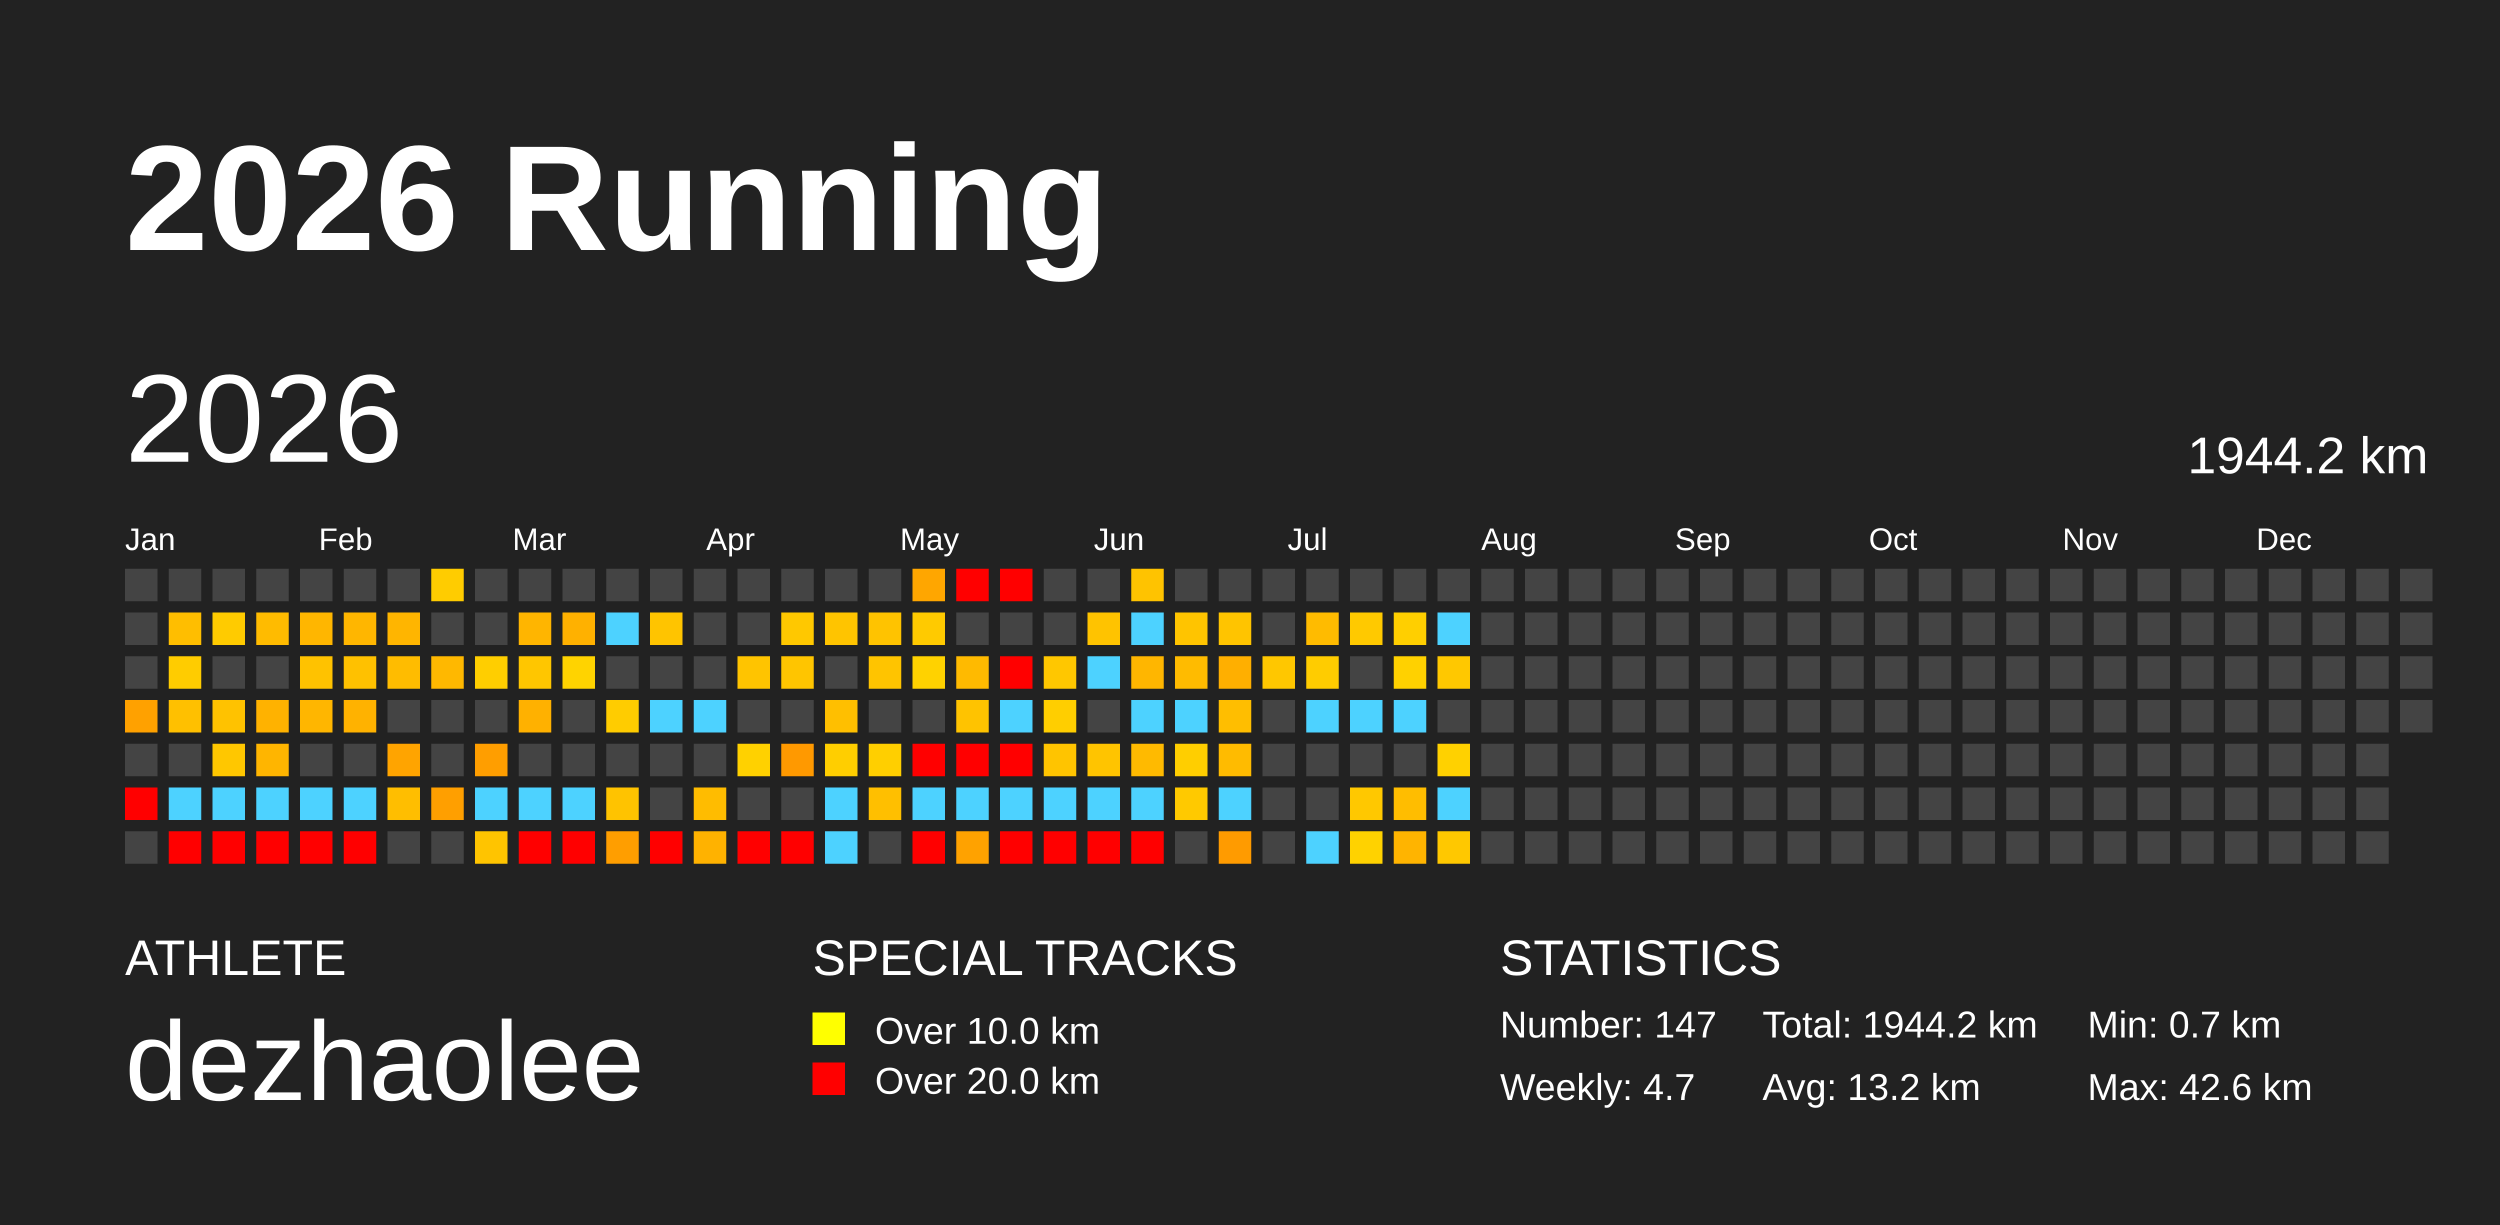
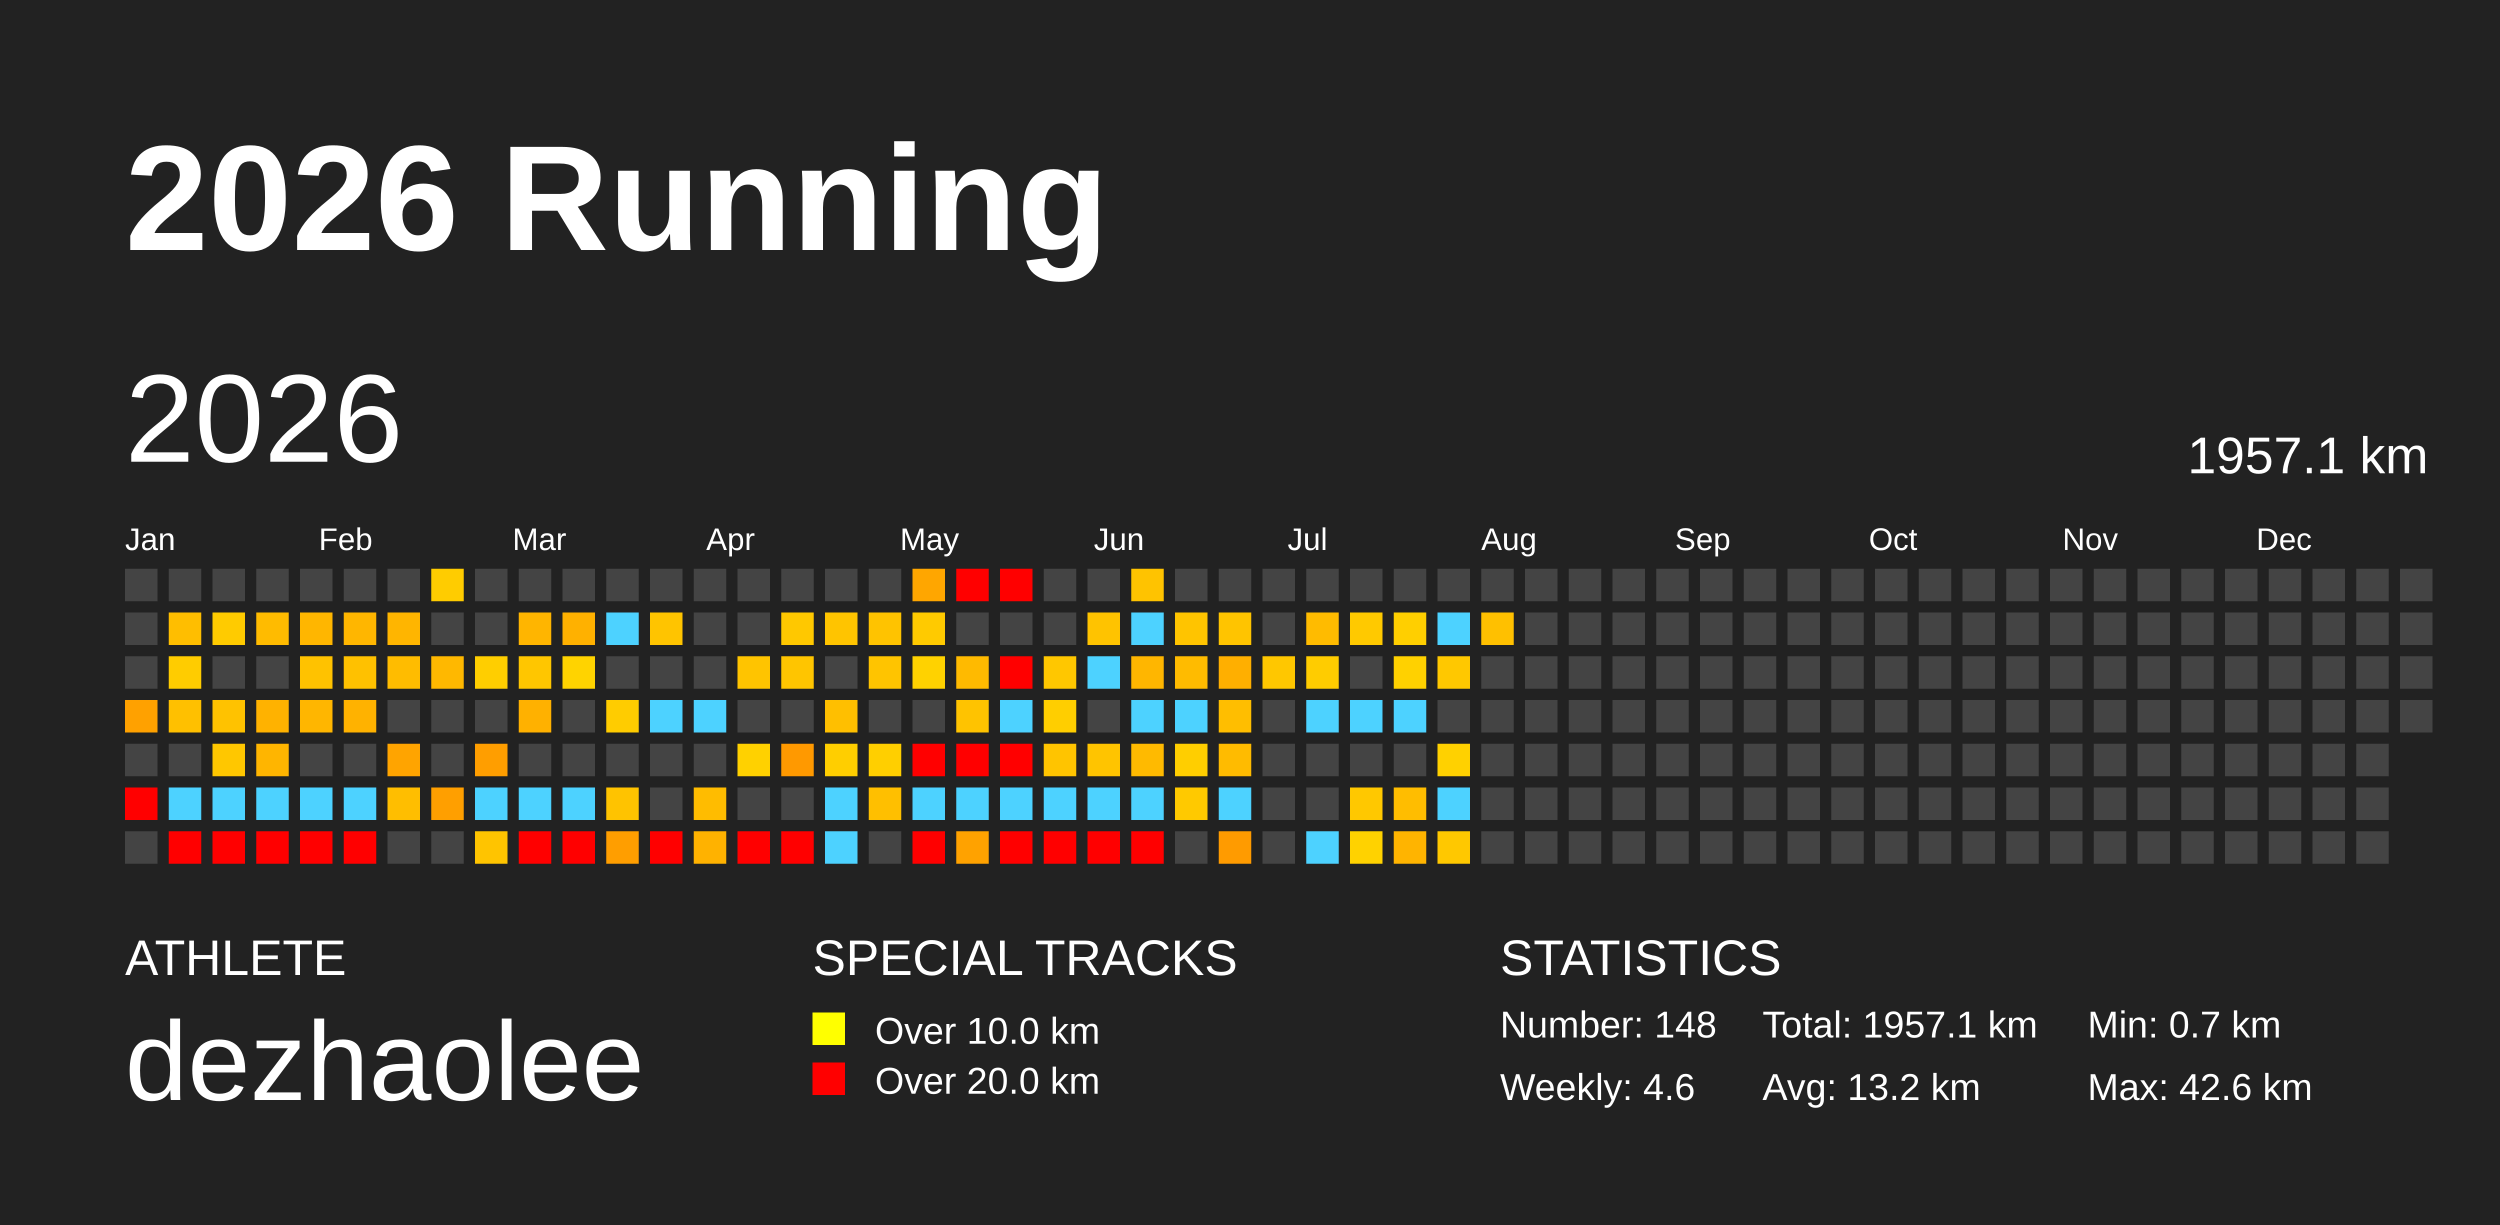
<svg xmlns="http://www.w3.org/2000/svg" baseProfile="full" height="98mm" version="1.1" viewBox="0,0,200,98" width="200mm">
  <defs />
  <rect fill="#222222" height="98" width="200" x="0" y="0" />
  <text fill="#FFFFFF" style="font-size:12px; font-family:Arial; font-weight:bold;" x="10" y="20">2026 Running</text>
  <text fill="#FFFFFF" style="font-size:4px; font-family:Arial" x="10" y="78">ATHLETE</text>
  <text fill="#FFFFFF" style="font-size:9px; font-family:Arial" x="10" y="88">dezhaolee</text>
  <text fill="#FFFFFF" style="font-size:4px; font-family:Arial" x="65" y="78">SPECIAL TRACKS</text>
  <rect fill="yellow" height="2.6" width="2.6" x="65" y="81" />
  <text fill="#FFFFFF" style="font-size:3px; font-family:Arial" x="70" y="83.5">Over 10.0 km</text>
  <rect fill="red" height="2.6" width="2.6" x="65" y="85" />
  <text fill="#FFFFFF" style="font-size:3px; font-family:Arial" x="70" y="87.5">Over 20.0 km</text>
  <text fill="#FFFFFF" style="font-size:4px; font-family:Arial" x="120" y="78">STATISTICS</text>
-   <text fill="#FFFFFF" style="font-size:3px; font-family:Arial" x="120" y="83">Number: 147</text>
-   <text fill="#FFFFFF" style="font-size:3px; font-family:Arial" x="120" y="88">Weekly: 4.7</text>
-   <text fill="#FFFFFF" style="font-size:3px; font-family:Arial" x="141" y="83">Total: 1944.2 km</text>
+   <text fill="#FFFFFF" style="font-size:3px; font-family:Arial" x="120" y="83">Number: 148</text>
+   <text fill="#FFFFFF" style="font-size:3px; font-family:Arial" x="120" y="88">Weekly: 4.6</text>
+   <text fill="#FFFFFF" style="font-size:3px; font-family:Arial" x="141" y="83">Total: 1957.1 km</text>
  <text fill="#FFFFFF" style="font-size:3px; font-family:Arial" x="141" y="88">Avg: 13.2 km</text>
  <text fill="#FFFFFF" style="font-size:3px; font-family:Arial" x="167" y="83">Min: 0.7 km</text>
  <text fill="#FFFFFF" style="font-size:3px; font-family:Arial" x="167" y="88">Max: 42.6 km</text>
  <text dominant-baseline="hanging" fill="#FFFFFF" style="font-size:10.0px; font-family:Arial;" x="10" y="30">2026</text>
-   <text dominant-baseline="hanging" fill="#FFFFFF" style="font-size:4.125px; font-family:Arial;" x="175" y="35">1944.2 km</text>
+   <text dominant-baseline="hanging" fill="#FFFFFF" style="font-size:4.125px; font-family:Arial;" x="175" y="35">1957.1 km</text>
  <text fill="#FFFFFF" style="font-size:2.5px; font-family:Arial" x="10.0" y="44">Jan</text>
  <text fill="#FFFFFF" style="font-size:2.5px; font-family:Arial" x="25.5" y="44">Feb</text>
  <text fill="#FFFFFF" style="font-size:2.5px; font-family:Arial" x="41.0" y="44">Mar</text>
  <text fill="#FFFFFF" style="font-size:2.5px; font-family:Arial" x="56.5" y="44">Apr</text>
  <text fill="#FFFFFF" style="font-size:2.5px; font-family:Arial" x="72.0" y="44">May</text>
  <text fill="#FFFFFF" style="font-size:2.5px; font-family:Arial" x="87.5" y="44">Jun</text>
  <text fill="#FFFFFF" style="font-size:2.5px; font-family:Arial" x="103.0" y="44">Jul</text>
  <text fill="#FFFFFF" style="font-size:2.5px; font-family:Arial" x="118.5" y="44">Aug</text>
  <text fill="#FFFFFF" style="font-size:2.5px; font-family:Arial" x="134.0" y="44">Sep</text>
  <text fill="#FFFFFF" style="font-size:2.5px; font-family:Arial" x="149.5" y="44">Oct</text>
  <text fill="#FFFFFF" style="font-size:2.5px; font-family:Arial" x="165.0" y="44">Nov</text>
  <text fill="#FFFFFF" style="font-size:2.5px; font-family:Arial" x="180.5" y="44">Dec</text>
  <rect fill="#444444" height="2.6" width="2.6" x="10.0" y="45.5" />
  <rect fill="#444444" height="2.6" width="2.6" x="10.0" y="49.0" />
  <rect fill="#444444" height="2.6" width="2.6" x="10.0" y="52.5" />
  <rect fill="#ffa100" height="2.6" width="2.6" x="10.0" y="56.0" />
  <rect fill="#444444" height="2.6" width="2.6" x="10.0" y="59.5" />
  <rect fill="red" height="2.6" width="2.6" x="10.0" y="63.0" />
  <rect fill="#444444" height="2.6" width="2.6" x="10.0" y="66.5" />
  <rect fill="#444444" height="2.6" width="2.6" x="13.5" y="45.5" />
  <rect fill="#ffbe00" height="2.6" width="2.6" x="13.5" y="49.0" />
  <rect fill="#ffcc00" height="2.6" width="2.6" x="13.5" y="52.5" />
  <rect fill="#ffc000" height="2.6" width="2.6" x="13.5" y="56.0" />
  <rect fill="#444444" height="2.6" width="2.6" x="13.5" y="59.5" />
  <rect fill="#4dd2ff" height="2.6" width="2.6" x="13.5" y="63.0" />
  <rect fill="red" height="2.6" width="2.6" x="13.5" y="66.5" />
  <rect fill="#444444" height="2.6" width="2.6" x="17.0" y="45.5" />
  <rect fill="#ffcb00" height="2.6" width="2.6" x="17.0" y="49.0" />
  <rect fill="#444444" height="2.6" width="2.6" x="17.0" y="52.5" />
  <rect fill="#ffc200" height="2.6" width="2.6" x="17.0" y="56.0" />
  <rect fill="#ffc700" height="2.6" width="2.6" x="17.0" y="59.5" />
  <rect fill="#4dd2ff" height="2.6" width="2.6" x="17.0" y="63.0" />
  <rect fill="red" height="2.6" width="2.6" x="17.0" y="66.5" />
  <rect fill="#444444" height="2.6" width="2.6" x="20.5" y="45.5" />
  <rect fill="#ffbb00" height="2.6" width="2.6" x="20.5" y="49.0" />
  <rect fill="#444444" height="2.6" width="2.6" x="20.5" y="52.5" />
  <rect fill="#ffb200" height="2.6" width="2.6" x="20.5" y="56.0" />
  <rect fill="#ffb500" height="2.6" width="2.6" x="20.5" y="59.5" />
  <rect fill="#4dd2ff" height="2.6" width="2.6" x="20.5" y="63.0" />
  <rect fill="red" height="2.6" width="2.6" x="20.5" y="66.5" />
  <rect fill="#444444" height="2.6" width="2.6" x="24.0" y="45.5" />
  <rect fill="#ffb600" height="2.6" width="2.6" x="24.0" y="49.0" />
  <rect fill="#ffc200" height="2.6" width="2.6" x="24.0" y="52.5" />
  <rect fill="#ffb600" height="2.6" width="2.6" x="24.0" y="56.0" />
  <rect fill="#444444" height="2.6" width="2.6" x="24.0" y="59.5" />
  <rect fill="#4dd2ff" height="2.6" width="2.6" x="24.0" y="63.0" />
  <rect fill="red" height="2.6" width="2.6" x="24.0" y="66.5" />
  <rect fill="#444444" height="2.6" width="2.6" x="27.5" y="45.5" />
  <rect fill="#ffb600" height="2.6" width="2.6" x="27.5" y="49.0" />
  <rect fill="#ffc100" height="2.6" width="2.6" x="27.5" y="52.5" />
  <rect fill="#ffb200" height="2.6" width="2.6" x="27.5" y="56.0" />
  <rect fill="#444444" height="2.6" width="2.6" x="27.5" y="59.5" />
  <rect fill="#4dd2ff" height="2.6" width="2.6" x="27.5" y="63.0" />
  <rect fill="red" height="2.6" width="2.6" x="27.5" y="66.5" />
  <rect fill="#444444" height="2.6" width="2.6" x="31.0" y="45.5" />
  <rect fill="#ffb500" height="2.6" width="2.6" x="31.0" y="49.0" />
  <rect fill="#ffbc00" height="2.6" width="2.6" x="31.0" y="52.5" />
  <rect fill="#444444" height="2.6" width="2.6" x="31.0" y="56.0" />
  <rect fill="#ffa400" height="2.6" width="2.6" x="31.0" y="59.5" />
  <rect fill="#ffbe00" height="2.6" width="2.6" x="31.0" y="63.0" />
  <rect fill="#444444" height="2.6" width="2.6" x="31.0" y="66.5" />
  <rect fill="#ffcc00" height="2.6" width="2.6" x="34.5" y="45.5" />
  <rect fill="#444444" height="2.6" width="2.6" x="34.5" y="49.0" />
  <rect fill="#ffb800" height="2.6" width="2.6" x="34.5" y="52.5" />
  <rect fill="#444444" height="2.6" width="2.6" x="34.5" y="56.0" />
  <rect fill="#444444" height="2.6" width="2.6" x="34.5" y="59.5" />
  <rect fill="#ff9f00" height="2.6" width="2.6" x="34.5" y="63.0" />
  <rect fill="#444444" height="2.6" width="2.6" x="34.5" y="66.5" />
  <rect fill="#444444" height="2.6" width="2.6" x="38.0" y="45.5" />
  <rect fill="#444444" height="2.6" width="2.6" x="38.0" y="49.0" />
  <rect fill="#ffce00" height="2.6" width="2.6" x="38.0" y="52.5" />
  <rect fill="#444444" height="2.6" width="2.6" x="38.0" y="56.0" />
  <rect fill="#ff9e00" height="2.6" width="2.6" x="38.0" y="59.5" />
  <rect fill="#4dd2ff" height="2.6" width="2.6" x="38.0" y="63.0" />
  <rect fill="#ffc400" height="2.6" width="2.6" x="38.0" y="66.5" />
  <rect fill="#444444" height="2.6" width="2.6" x="41.5" y="45.5" />
  <rect fill="#ffb500" height="2.6" width="2.6" x="41.5" y="49.0" />
  <rect fill="#ffc600" height="2.6" width="2.6" x="41.5" y="52.5" />
  <rect fill="#ffb100" height="2.6" width="2.6" x="41.5" y="56.0" />
  <rect fill="#444444" height="2.6" width="2.6" x="41.5" y="59.5" />
  <rect fill="#4dd2ff" height="2.6" width="2.6" x="41.5" y="63.0" />
  <rect fill="red" height="2.6" width="2.6" x="41.5" y="66.5" />
  <rect fill="#444444" height="2.6" width="2.6" x="45.0" y="45.5" />
  <rect fill="#ffb100" height="2.6" width="2.6" x="45.0" y="49.0" />
  <rect fill="#ffd300" height="2.6" width="2.6" x="45.0" y="52.5" />
  <rect fill="#444444" height="2.6" width="2.6" x="45.0" y="56.0" />
  <rect fill="#444444" height="2.6" width="2.6" x="45.0" y="59.5" />
  <rect fill="#4dd2ff" height="2.6" width="2.6" x="45.0" y="63.0" />
  <rect fill="red" height="2.6" width="2.6" x="45.0" y="66.5" />
  <rect fill="#444444" height="2.6" width="2.6" x="48.5" y="45.5" />
  <rect fill="#4dd2ff" height="2.6" width="2.6" x="48.5" y="49.0" />
  <rect fill="#444444" height="2.6" width="2.6" x="48.5" y="52.5" />
  <rect fill="#ffcc00" height="2.6" width="2.6" x="48.5" y="56.0" />
  <rect fill="#444444" height="2.6" width="2.6" x="48.5" y="59.5" />
  <rect fill="#ffc300" height="2.6" width="2.6" x="48.5" y="63.0" />
  <rect fill="#ff9e00" height="2.6" width="2.6" x="48.5" y="66.5" />
  <rect fill="#444444" height="2.6" width="2.6" x="52.0" y="45.5" />
  <rect fill="#ffc400" height="2.6" width="2.6" x="52.0" y="49.0" />
  <rect fill="#444444" height="2.6" width="2.6" x="52.0" y="52.5" />
  <rect fill="#4dd2ff" height="2.6" width="2.6" x="52.0" y="56.0" />
  <rect fill="#444444" height="2.6" width="2.6" x="52.0" y="59.5" />
  <rect fill="#444444" height="2.6" width="2.6" x="52.0" y="63.0" />
  <rect fill="red" height="2.6" width="2.6" x="52.0" y="66.5" />
  <rect fill="#444444" height="2.6" width="2.6" x="55.5" y="45.5" />
  <rect fill="#444444" height="2.6" width="2.6" x="55.5" y="49.0" />
  <rect fill="#444444" height="2.6" width="2.6" x="55.5" y="52.5" />
  <rect fill="#4dd2ff" height="2.6" width="2.6" x="55.5" y="56.0" />
  <rect fill="#444444" height="2.6" width="2.6" x="55.5" y="59.5" />
  <rect fill="#ffbc00" height="2.6" width="2.6" x="55.5" y="63.0" />
  <rect fill="#ffb200" height="2.6" width="2.6" x="55.5" y="66.5" />
  <rect fill="#444444" height="2.6" width="2.6" x="59.0" y="45.5" />
  <rect fill="#444444" height="2.6" width="2.6" x="59.0" y="49.0" />
  <rect fill="#ffc400" height="2.6" width="2.6" x="59.0" y="52.5" />
  <rect fill="#444444" height="2.6" width="2.6" x="59.0" y="56.0" />
  <rect fill="#ffd100" height="2.6" width="2.6" x="59.0" y="59.5" />
  <rect fill="#444444" height="2.6" width="2.6" x="59.0" y="63.0" />
  <rect fill="red" height="2.6" width="2.6" x="59.0" y="66.5" />
  <rect fill="#444444" height="2.6" width="2.6" x="62.5" y="45.5" />
  <rect fill="#ffc800" height="2.6" width="2.6" x="62.5" y="49.0" />
  <rect fill="#ffc500" height="2.6" width="2.6" x="62.5" y="52.5" />
  <rect fill="#444444" height="2.6" width="2.6" x="62.5" y="56.0" />
  <rect fill="#ff9900" height="2.6" width="2.6" x="62.5" y="59.5" />
  <rect fill="#444444" height="2.6" width="2.6" x="62.5" y="63.0" />
  <rect fill="red" height="2.6" width="2.6" x="62.5" y="66.5" />
  <rect fill="#444444" height="2.6" width="2.6" x="66.0" y="45.5" />
  <rect fill="#ffc400" height="2.6" width="2.6" x="66.0" y="49.0" />
  <rect fill="#444444" height="2.6" width="2.6" x="66.0" y="52.5" />
  <rect fill="#ffbf00" height="2.6" width="2.6" x="66.0" y="56.0" />
  <rect fill="#ffce00" height="2.6" width="2.6" x="66.0" y="59.5" />
  <rect fill="#4dd2ff" height="2.6" width="2.6" x="66.0" y="63.0" />
  <rect fill="#4dd2ff" height="2.6" width="2.6" x="66.0" y="66.5" />
  <rect fill="#444444" height="2.6" width="2.6" x="69.5" y="45.5" />
  <rect fill="#ffc300" height="2.6" width="2.6" x="69.5" y="49.0" />
  <rect fill="#ffc400" height="2.6" width="2.6" x="69.5" y="52.5" />
  <rect fill="#444444" height="2.6" width="2.6" x="69.5" y="56.0" />
  <rect fill="#ffcf00" height="2.6" width="2.6" x="69.5" y="59.5" />
  <rect fill="#ffbf00" height="2.6" width="2.6" x="69.5" y="63.0" />
  <rect fill="#444444" height="2.6" width="2.6" x="69.5" y="66.5" />
  <rect fill="#ffa600" height="2.6" width="2.6" x="73.0" y="45.5" />
  <rect fill="#ffca00" height="2.6" width="2.6" x="73.0" y="49.0" />
  <rect fill="#ffd200" height="2.6" width="2.6" x="73.0" y="52.5" />
  <rect fill="#444444" height="2.6" width="2.6" x="73.0" y="56.0" />
  <rect fill="red" height="2.6" width="2.6" x="73.0" y="59.5" />
  <rect fill="#4dd2ff" height="2.6" width="2.6" x="73.0" y="63.0" />
  <rect fill="red" height="2.6" width="2.6" x="73.0" y="66.5" />
  <rect fill="red" height="2.6" width="2.6" x="76.5" y="45.5" />
  <rect fill="#444444" height="2.6" width="2.6" x="76.5" y="49.0" />
  <rect fill="#ffba00" height="2.6" width="2.6" x="76.5" y="52.5" />
  <rect fill="#ffc300" height="2.6" width="2.6" x="76.5" y="56.0" />
  <rect fill="red" height="2.6" width="2.6" x="76.5" y="59.5" />
  <rect fill="#4dd2ff" height="2.6" width="2.6" x="76.5" y="63.0" />
  <rect fill="#ffa200" height="2.6" width="2.6" x="76.5" y="66.5" />
  <rect fill="red" height="2.6" width="2.6" x="80.0" y="45.5" />
  <rect fill="#444444" height="2.6" width="2.6" x="80.0" y="49.0" />
  <rect fill="red" height="2.6" width="2.6" x="80.0" y="52.5" />
  <rect fill="#4dd2ff" height="2.6" width="2.6" x="80.0" y="56.0" />
  <rect fill="red" height="2.6" width="2.6" x="80.0" y="59.5" />
  <rect fill="#4dd2ff" height="2.6" width="2.6" x="80.0" y="63.0" />
  <rect fill="red" height="2.6" width="2.6" x="80.0" y="66.5" />
  <rect fill="#444444" height="2.6" width="2.6" x="83.5" y="45.5" />
  <rect fill="#444444" height="2.6" width="2.6" x="83.5" y="49.0" />
  <rect fill="#ffc700" height="2.6" width="2.6" x="83.5" y="52.5" />
  <rect fill="#ffce00" height="2.6" width="2.6" x="83.5" y="56.0" />
  <rect fill="#ffc400" height="2.6" width="2.6" x="83.5" y="59.5" />
  <rect fill="#4dd2ff" height="2.6" width="2.6" x="83.5" y="63.0" />
  <rect fill="red" height="2.6" width="2.6" x="83.5" y="66.5" />
  <rect fill="#444444" height="2.6" width="2.6" x="87.0" y="45.5" />
  <rect fill="#ffc300" height="2.6" width="2.6" x="87.0" y="49.0" />
  <rect fill="#4dd2ff" height="2.6" width="2.6" x="87.0" y="52.5" />
  <rect fill="#444444" height="2.6" width="2.6" x="87.0" y="56.0" />
  <rect fill="#ffc400" height="2.6" width="2.6" x="87.0" y="59.5" />
  <rect fill="#4dd2ff" height="2.6" width="2.6" x="87.0" y="63.0" />
  <rect fill="red" height="2.6" width="2.6" x="87.0" y="66.5" />
  <rect fill="#ffc300" height="2.6" width="2.6" x="90.5" y="45.5" />
  <rect fill="#4dd2ff" height="2.6" width="2.6" x="90.5" y="49.0" />
  <rect fill="#ffb600" height="2.6" width="2.6" x="90.5" y="52.5" />
  <rect fill="#4dd2ff" height="2.6" width="2.6" x="90.5" y="56.0" />
  <rect fill="#ffba00" height="2.6" width="2.6" x="90.5" y="59.5" />
  <rect fill="#4dd2ff" height="2.6" width="2.6" x="90.5" y="63.0" />
  <rect fill="red" height="2.6" width="2.6" x="90.5" y="66.5" />
  <rect fill="#444444" height="2.6" width="2.6" x="94.0" y="45.5" />
  <rect fill="#ffc400" height="2.6" width="2.6" x="94.0" y="49.0" />
  <rect fill="#ffbb00" height="2.6" width="2.6" x="94.0" y="52.5" />
  <rect fill="#4dd2ff" height="2.6" width="2.6" x="94.0" y="56.0" />
  <rect fill="#ffce00" height="2.6" width="2.6" x="94.0" y="59.5" />
  <rect fill="#ffc900" height="2.6" width="2.6" x="94.0" y="63.0" />
  <rect fill="#444444" height="2.6" width="2.6" x="94.0" y="66.5" />
  <rect fill="#444444" height="2.6" width="2.6" x="97.5" y="45.5" />
  <rect fill="#ffc400" height="2.6" width="2.6" x="97.5" y="49.0" />
  <rect fill="#ffaf00" height="2.6" width="2.6" x="97.5" y="52.5" />
  <rect fill="#ffbe00" height="2.6" width="2.6" x="97.5" y="56.0" />
  <rect fill="#ffbb00" height="2.6" width="2.6" x="97.5" y="59.5" />
  <rect fill="#4dd2ff" height="2.6" width="2.6" x="97.5" y="63.0" />
  <rect fill="#ff9b00" height="2.6" width="2.6" x="97.5" y="66.5" />
  <rect fill="#444444" height="2.6" width="2.6" x="101.0" y="45.5" />
  <rect fill="#444444" height="2.6" width="2.6" x="101.0" y="49.0" />
  <rect fill="#ffc700" height="2.6" width="2.6" x="101.0" y="52.5" />
  <rect fill="#444444" height="2.6" width="2.6" x="101.0" y="56.0" />
  <rect fill="#444444" height="2.6" width="2.6" x="101.0" y="59.5" />
  <rect fill="#444444" height="2.6" width="2.6" x="101.0" y="63.0" />
  <rect fill="#444444" height="2.6" width="2.6" x="101.0" y="66.5" />
  <rect fill="#444444" height="2.6" width="2.6" x="104.5" y="45.5" />
  <rect fill="#ffbb00" height="2.6" width="2.6" x="104.5" y="49.0" />
  <rect fill="#ffcc00" height="2.6" width="2.6" x="104.5" y="52.5" />
  <rect fill="#4dd2ff" height="2.6" width="2.6" x="104.5" y="56.0" />
  <rect fill="#444444" height="2.6" width="2.6" x="104.5" y="59.5" />
  <rect fill="#444444" height="2.6" width="2.6" x="104.5" y="63.0" />
  <rect fill="#4dd2ff" height="2.6" width="2.6" x="104.5" y="66.5" />
  <rect fill="#444444" height="2.6" width="2.6" x="108.0" y="45.5" />
  <rect fill="#ffc900" height="2.6" width="2.6" x="108.0" y="49.0" />
  <rect fill="#444444" height="2.6" width="2.6" x="108.0" y="52.5" />
  <rect fill="#4dd2ff" height="2.6" width="2.6" x="108.0" y="56.0" />
  <rect fill="#444444" height="2.6" width="2.6" x="108.0" y="59.5" />
  <rect fill="#ffc800" height="2.6" width="2.6" x="108.0" y="63.0" />
  <rect fill="#ffd200" height="2.6" width="2.6" x="108.0" y="66.5" />
  <rect fill="#444444" height="2.6" width="2.6" x="111.5" y="45.5" />
  <rect fill="#ffcf00" height="2.6" width="2.6" x="111.5" y="49.0" />
  <rect fill="#ffd100" height="2.6" width="2.6" x="111.5" y="52.5" />
  <rect fill="#4dd2ff" height="2.6" width="2.6" x="111.5" y="56.0" />
  <rect fill="#444444" height="2.6" width="2.6" x="111.5" y="59.5" />
  <rect fill="#ffbd00" height="2.6" width="2.6" x="111.5" y="63.0" />
  <rect fill="#ffb400" height="2.6" width="2.6" x="111.5" y="66.5" />
  <rect fill="#444444" height="2.6" width="2.6" x="115.0" y="45.5" />
  <rect fill="#4dd2ff" height="2.6" width="2.6" x="115.0" y="49.0" />
  <rect fill="#ffc800" height="2.6" width="2.6" x="115.0" y="52.5" />
  <rect fill="#444444" height="2.6" width="2.6" x="115.0" y="56.0" />
  <rect fill="#ffd100" height="2.6" width="2.6" x="115.0" y="59.5" />
  <rect fill="#4dd2ff" height="2.6" width="2.6" x="115.0" y="63.0" />
  <rect fill="#ffc800" height="2.6" width="2.6" x="115.0" y="66.5" />
  <rect fill="#444444" height="2.6" width="2.6" x="118.5" y="45.5" />
-   <rect fill="#444444" height="2.6" width="2.6" x="118.5" y="49.0" />
+   <rect fill="#ffc000" height="2.6" width="2.6" x="118.5" y="49.0" />
  <rect fill="#444444" height="2.6" width="2.6" x="118.5" y="52.5" />
  <rect fill="#444444" height="2.6" width="2.6" x="118.5" y="56.0" />
  <rect fill="#444444" height="2.6" width="2.6" x="118.5" y="59.5" />
  <rect fill="#444444" height="2.6" width="2.6" x="118.5" y="63.0" />
  <rect fill="#444444" height="2.6" width="2.6" x="118.5" y="66.5" />
  <rect fill="#444444" height="2.6" width="2.6" x="122.0" y="45.5" />
  <rect fill="#444444" height="2.6" width="2.6" x="122.0" y="49.0" />
  <rect fill="#444444" height="2.6" width="2.6" x="122.0" y="52.5" />
  <rect fill="#444444" height="2.6" width="2.6" x="122.0" y="56.0" />
  <rect fill="#444444" height="2.6" width="2.6" x="122.0" y="59.5" />
  <rect fill="#444444" height="2.6" width="2.6" x="122.0" y="63.0" />
  <rect fill="#444444" height="2.6" width="2.6" x="122.0" y="66.5" />
  <rect fill="#444444" height="2.6" width="2.6" x="125.5" y="45.5" />
  <rect fill="#444444" height="2.6" width="2.6" x="125.5" y="49.0" />
  <rect fill="#444444" height="2.6" width="2.6" x="125.5" y="52.5" />
  <rect fill="#444444" height="2.6" width="2.6" x="125.5" y="56.0" />
  <rect fill="#444444" height="2.6" width="2.6" x="125.5" y="59.5" />
  <rect fill="#444444" height="2.6" width="2.6" x="125.5" y="63.0" />
  <rect fill="#444444" height="2.6" width="2.6" x="125.5" y="66.5" />
  <rect fill="#444444" height="2.6" width="2.6" x="129.0" y="45.5" />
  <rect fill="#444444" height="2.6" width="2.6" x="129.0" y="49.0" />
  <rect fill="#444444" height="2.6" width="2.6" x="129.0" y="52.5" />
  <rect fill="#444444" height="2.6" width="2.6" x="129.0" y="56.0" />
  <rect fill="#444444" height="2.6" width="2.6" x="129.0" y="59.5" />
  <rect fill="#444444" height="2.6" width="2.6" x="129.0" y="63.0" />
  <rect fill="#444444" height="2.6" width="2.6" x="129.0" y="66.5" />
  <rect fill="#444444" height="2.6" width="2.6" x="132.5" y="45.5" />
  <rect fill="#444444" height="2.6" width="2.6" x="132.5" y="49.0" />
  <rect fill="#444444" height="2.6" width="2.6" x="132.5" y="52.5" />
  <rect fill="#444444" height="2.6" width="2.6" x="132.5" y="56.0" />
  <rect fill="#444444" height="2.6" width="2.6" x="132.5" y="59.5" />
  <rect fill="#444444" height="2.6" width="2.6" x="132.5" y="63.0" />
  <rect fill="#444444" height="2.6" width="2.6" x="132.5" y="66.5" />
  <rect fill="#444444" height="2.6" width="2.6" x="136.0" y="45.5" />
  <rect fill="#444444" height="2.6" width="2.6" x="136.0" y="49.0" />
  <rect fill="#444444" height="2.6" width="2.6" x="136.0" y="52.5" />
  <rect fill="#444444" height="2.6" width="2.6" x="136.0" y="56.0" />
  <rect fill="#444444" height="2.6" width="2.6" x="136.0" y="59.5" />
  <rect fill="#444444" height="2.6" width="2.6" x="136.0" y="63.0" />
  <rect fill="#444444" height="2.6" width="2.6" x="136.0" y="66.5" />
  <rect fill="#444444" height="2.6" width="2.6" x="139.5" y="45.5" />
  <rect fill="#444444" height="2.6" width="2.6" x="139.5" y="49.0" />
  <rect fill="#444444" height="2.6" width="2.6" x="139.5" y="52.5" />
  <rect fill="#444444" height="2.6" width="2.6" x="139.5" y="56.0" />
  <rect fill="#444444" height="2.6" width="2.6" x="139.5" y="59.5" />
  <rect fill="#444444" height="2.6" width="2.6" x="139.5" y="63.0" />
  <rect fill="#444444" height="2.6" width="2.6" x="139.5" y="66.5" />
  <rect fill="#444444" height="2.6" width="2.6" x="143.0" y="45.5" />
  <rect fill="#444444" height="2.6" width="2.6" x="143.0" y="49.0" />
  <rect fill="#444444" height="2.6" width="2.6" x="143.0" y="52.5" />
  <rect fill="#444444" height="2.6" width="2.6" x="143.0" y="56.0" />
  <rect fill="#444444" height="2.6" width="2.6" x="143.0" y="59.5" />
  <rect fill="#444444" height="2.6" width="2.6" x="143.0" y="63.0" />
  <rect fill="#444444" height="2.6" width="2.6" x="143.0" y="66.5" />
  <rect fill="#444444" height="2.6" width="2.6" x="146.5" y="45.5" />
  <rect fill="#444444" height="2.6" width="2.6" x="146.5" y="49.0" />
  <rect fill="#444444" height="2.6" width="2.6" x="146.5" y="52.5" />
  <rect fill="#444444" height="2.6" width="2.6" x="146.5" y="56.0" />
  <rect fill="#444444" height="2.6" width="2.6" x="146.5" y="59.5" />
  <rect fill="#444444" height="2.6" width="2.6" x="146.5" y="63.0" />
  <rect fill="#444444" height="2.6" width="2.6" x="146.5" y="66.5" />
  <rect fill="#444444" height="2.6" width="2.6" x="150.0" y="45.5" />
  <rect fill="#444444" height="2.6" width="2.6" x="150.0" y="49.0" />
  <rect fill="#444444" height="2.6" width="2.6" x="150.0" y="52.5" />
  <rect fill="#444444" height="2.6" width="2.6" x="150.0" y="56.0" />
  <rect fill="#444444" height="2.6" width="2.6" x="150.0" y="59.5" />
  <rect fill="#444444" height="2.6" width="2.6" x="150.0" y="63.0" />
  <rect fill="#444444" height="2.6" width="2.6" x="150.0" y="66.5" />
  <rect fill="#444444" height="2.6" width="2.6" x="153.5" y="45.5" />
  <rect fill="#444444" height="2.6" width="2.6" x="153.5" y="49.0" />
  <rect fill="#444444" height="2.6" width="2.6" x="153.5" y="52.5" />
  <rect fill="#444444" height="2.6" width="2.6" x="153.5" y="56.0" />
  <rect fill="#444444" height="2.6" width="2.6" x="153.5" y="59.5" />
  <rect fill="#444444" height="2.6" width="2.6" x="153.5" y="63.0" />
  <rect fill="#444444" height="2.6" width="2.6" x="153.5" y="66.5" />
  <rect fill="#444444" height="2.6" width="2.6" x="157.0" y="45.5" />
  <rect fill="#444444" height="2.6" width="2.6" x="157.0" y="49.0" />
  <rect fill="#444444" height="2.6" width="2.6" x="157.0" y="52.5" />
  <rect fill="#444444" height="2.6" width="2.6" x="157.0" y="56.0" />
  <rect fill="#444444" height="2.6" width="2.6" x="157.0" y="59.5" />
  <rect fill="#444444" height="2.6" width="2.6" x="157.0" y="63.0" />
  <rect fill="#444444" height="2.6" width="2.6" x="157.0" y="66.5" />
  <rect fill="#444444" height="2.6" width="2.6" x="160.5" y="45.5" />
  <rect fill="#444444" height="2.6" width="2.6" x="160.5" y="49.0" />
  <rect fill="#444444" height="2.6" width="2.6" x="160.5" y="52.5" />
  <rect fill="#444444" height="2.6" width="2.6" x="160.5" y="56.0" />
  <rect fill="#444444" height="2.6" width="2.6" x="160.5" y="59.5" />
  <rect fill="#444444" height="2.6" width="2.6" x="160.5" y="63.0" />
  <rect fill="#444444" height="2.6" width="2.6" x="160.5" y="66.5" />
  <rect fill="#444444" height="2.6" width="2.6" x="164.0" y="45.5" />
  <rect fill="#444444" height="2.6" width="2.6" x="164.0" y="49.0" />
  <rect fill="#444444" height="2.6" width="2.6" x="164.0" y="52.5" />
  <rect fill="#444444" height="2.6" width="2.6" x="164.0" y="56.0" />
  <rect fill="#444444" height="2.6" width="2.6" x="164.0" y="59.5" />
  <rect fill="#444444" height="2.6" width="2.6" x="164.0" y="63.0" />
  <rect fill="#444444" height="2.6" width="2.6" x="164.0" y="66.5" />
  <rect fill="#444444" height="2.6" width="2.6" x="167.5" y="45.5" />
  <rect fill="#444444" height="2.6" width="2.6" x="167.5" y="49.0" />
  <rect fill="#444444" height="2.6" width="2.6" x="167.5" y="52.5" />
  <rect fill="#444444" height="2.6" width="2.6" x="167.5" y="56.0" />
  <rect fill="#444444" height="2.6" width="2.6" x="167.5" y="59.5" />
  <rect fill="#444444" height="2.6" width="2.6" x="167.5" y="63.0" />
  <rect fill="#444444" height="2.6" width="2.6" x="167.5" y="66.5" />
  <rect fill="#444444" height="2.6" width="2.6" x="171.0" y="45.5" />
  <rect fill="#444444" height="2.6" width="2.6" x="171.0" y="49.0" />
  <rect fill="#444444" height="2.6" width="2.6" x="171.0" y="52.5" />
  <rect fill="#444444" height="2.6" width="2.6" x="171.0" y="56.0" />
  <rect fill="#444444" height="2.6" width="2.6" x="171.0" y="59.5" />
  <rect fill="#444444" height="2.6" width="2.6" x="171.0" y="63.0" />
  <rect fill="#444444" height="2.6" width="2.6" x="171.0" y="66.5" />
  <rect fill="#444444" height="2.6" width="2.6" x="174.5" y="45.5" />
  <rect fill="#444444" height="2.6" width="2.6" x="174.5" y="49.0" />
  <rect fill="#444444" height="2.6" width="2.6" x="174.5" y="52.5" />
  <rect fill="#444444" height="2.6" width="2.6" x="174.5" y="56.0" />
  <rect fill="#444444" height="2.6" width="2.6" x="174.5" y="59.5" />
  <rect fill="#444444" height="2.6" width="2.6" x="174.5" y="63.0" />
  <rect fill="#444444" height="2.6" width="2.6" x="174.5" y="66.5" />
  <rect fill="#444444" height="2.6" width="2.6" x="178.0" y="45.5" />
  <rect fill="#444444" height="2.6" width="2.6" x="178.0" y="49.0" />
  <rect fill="#444444" height="2.6" width="2.6" x="178.0" y="52.5" />
  <rect fill="#444444" height="2.6" width="2.6" x="178.0" y="56.0" />
  <rect fill="#444444" height="2.6" width="2.6" x="178.0" y="59.5" />
  <rect fill="#444444" height="2.6" width="2.6" x="178.0" y="63.0" />
  <rect fill="#444444" height="2.6" width="2.6" x="178.0" y="66.5" />
  <rect fill="#444444" height="2.6" width="2.6" x="181.5" y="45.5" />
  <rect fill="#444444" height="2.6" width="2.6" x="181.5" y="49.0" />
  <rect fill="#444444" height="2.6" width="2.6" x="181.5" y="52.5" />
  <rect fill="#444444" height="2.6" width="2.6" x="181.5" y="56.0" />
  <rect fill="#444444" height="2.6" width="2.6" x="181.5" y="59.5" />
  <rect fill="#444444" height="2.6" width="2.6" x="181.5" y="63.0" />
  <rect fill="#444444" height="2.6" width="2.6" x="181.5" y="66.5" />
  <rect fill="#444444" height="2.6" width="2.6" x="185.0" y="45.5" />
  <rect fill="#444444" height="2.6" width="2.6" x="185.0" y="49.0" />
  <rect fill="#444444" height="2.6" width="2.6" x="185.0" y="52.5" />
  <rect fill="#444444" height="2.6" width="2.6" x="185.0" y="56.0" />
  <rect fill="#444444" height="2.6" width="2.6" x="185.0" y="59.5" />
  <rect fill="#444444" height="2.6" width="2.6" x="185.0" y="63.0" />
  <rect fill="#444444" height="2.6" width="2.6" x="185.0" y="66.5" />
  <rect fill="#444444" height="2.6" width="2.6" x="188.5" y="45.5" />
  <rect fill="#444444" height="2.6" width="2.6" x="188.5" y="49.0" />
  <rect fill="#444444" height="2.6" width="2.6" x="188.5" y="52.5" />
  <rect fill="#444444" height="2.6" width="2.6" x="188.5" y="56.0" />
  <rect fill="#444444" height="2.6" width="2.6" x="188.5" y="59.5" />
  <rect fill="#444444" height="2.6" width="2.6" x="188.5" y="63.0" />
  <rect fill="#444444" height="2.6" width="2.6" x="188.5" y="66.5" />
  <rect fill="#444444" height="2.6" width="2.6" x="192.0" y="45.5" />
  <rect fill="#444444" height="2.6" width="2.6" x="192.0" y="49.0" />
  <rect fill="#444444" height="2.6" width="2.6" x="192.0" y="52.5" />
  <rect fill="#444444" height="2.6" width="2.6" x="192.0" y="56.0" />
</svg>
